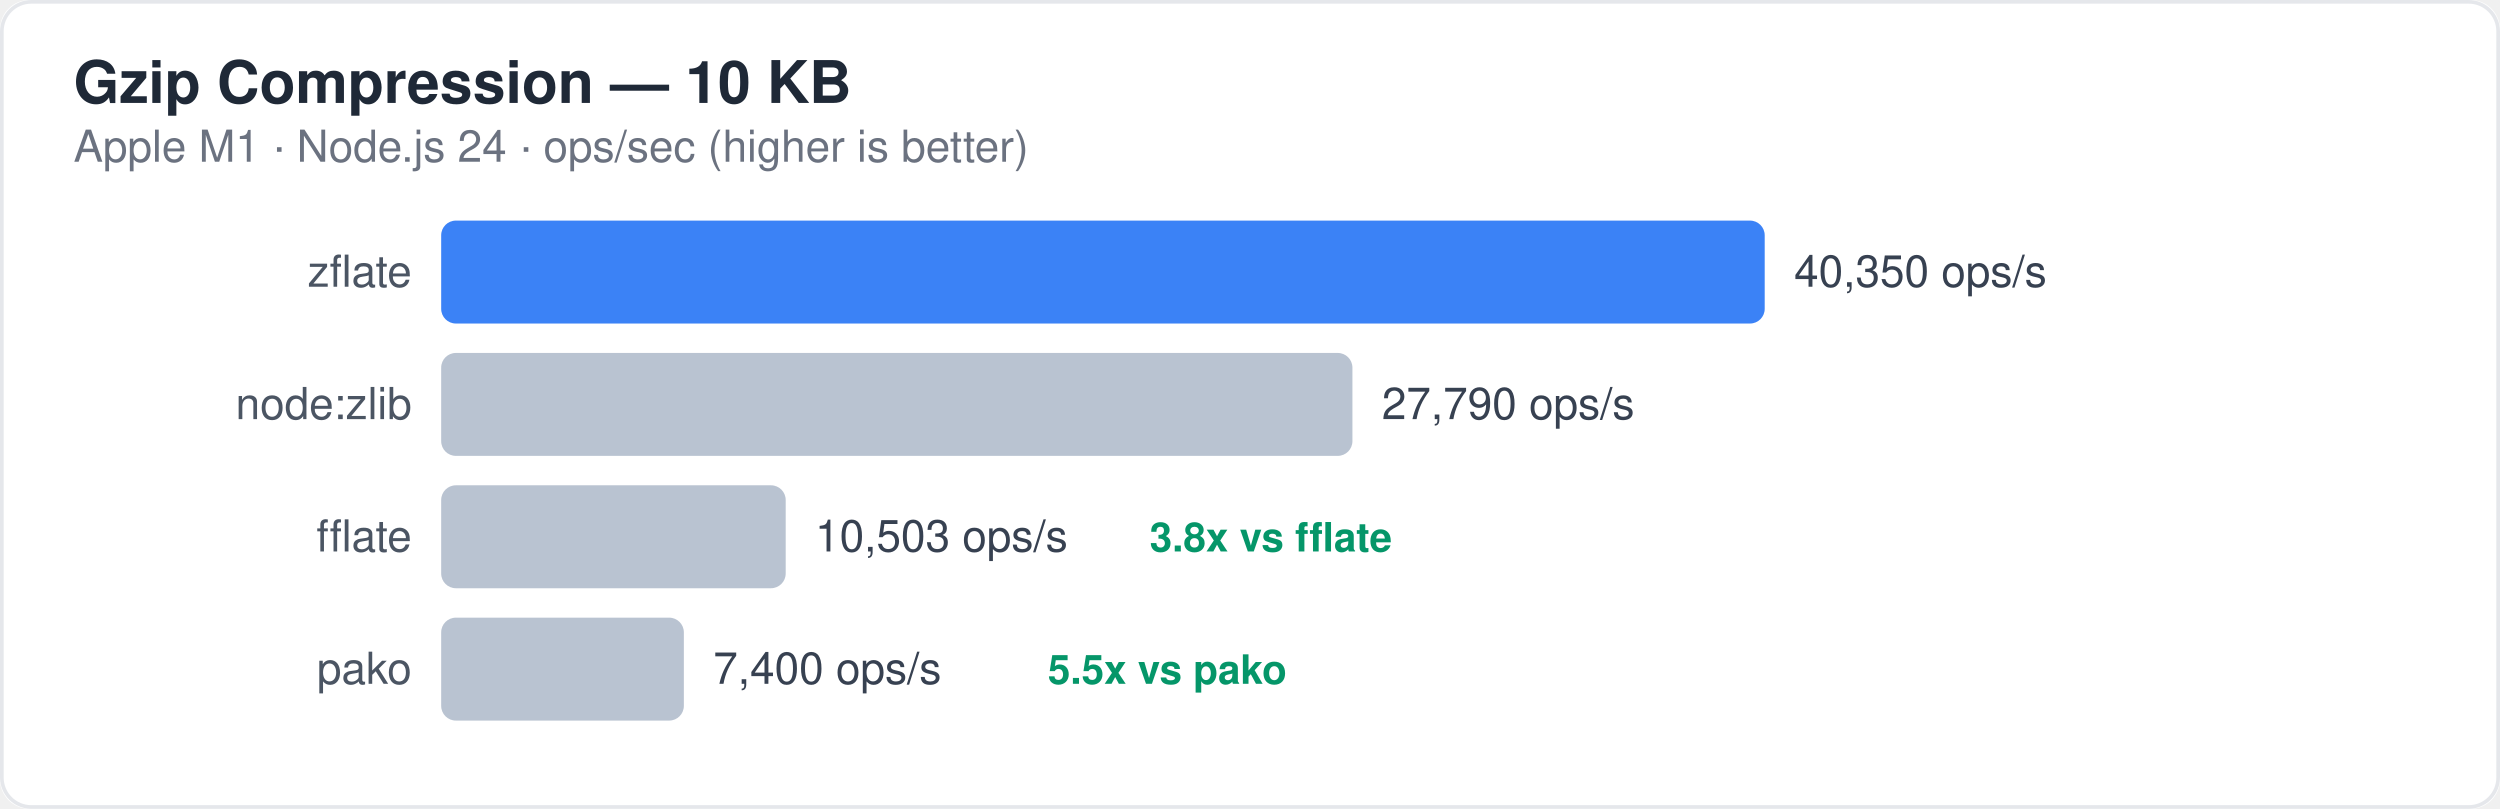
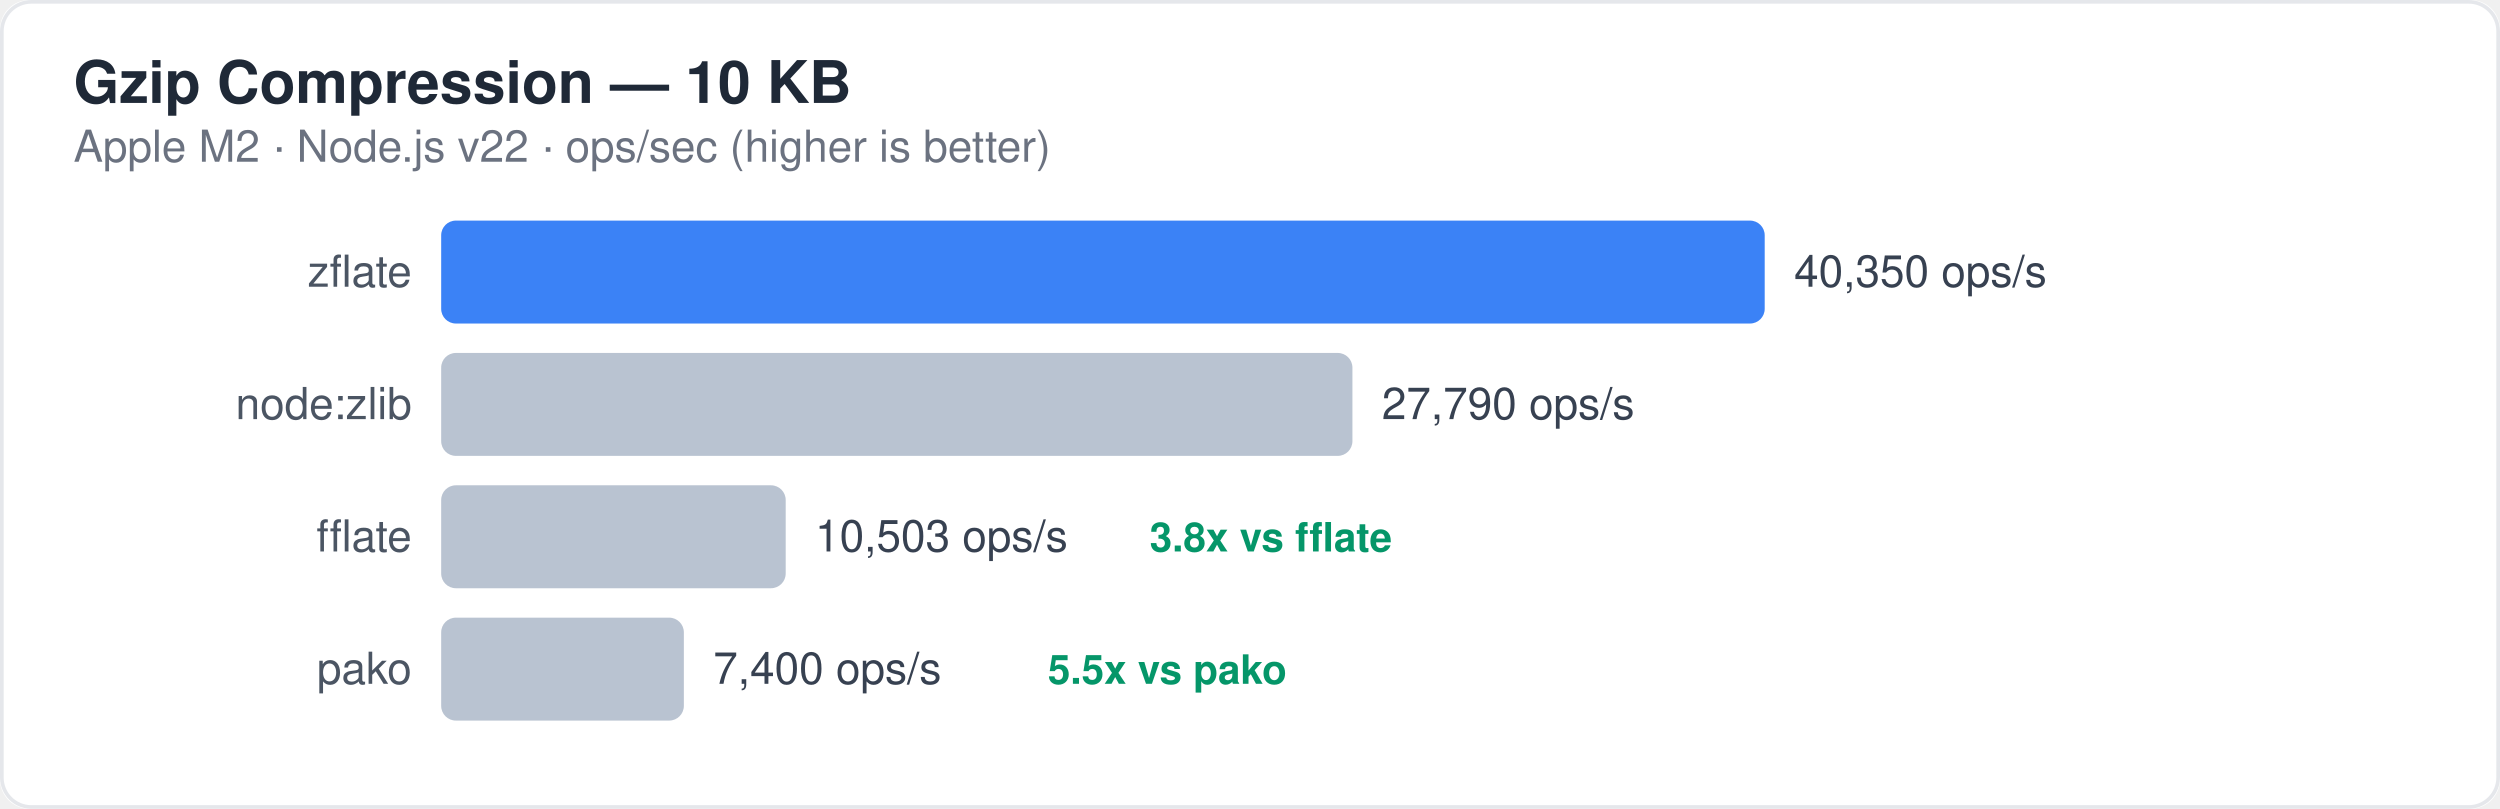
<svg xmlns="http://www.w3.org/2000/svg" viewBox="0 0 680 220" width="680" height="220">
  <style>
  text { font-family: -apple-system, BlinkMacSystemFont, "Segoe UI", Helvetica, Arial, sans-serif; }
  .title { font-size: 16px; font-weight: 600; fill: #1f2937; }
  .subtitle { font-size: 12px; fill: #6b7280; }
  .bar-label { font-size: 12px; fill: #4b5563; }
  .bar-value { font-size: 12px; fill: #374151; font-weight: 500; }
  .multiplier { font-size: 11px; fill: #059669; font-weight: 600; }
</style>
  <rect width="680" height="220" rx="8" fill="#ffffff" />
  <rect x="0.5" y="0.5" width="679" height="219" rx="8" fill="none" stroke="#e5e7eb" />
  <text x="20" y="28" class="title">Gzip Compression — 10 KB</text>
-   <text x="20" y="44" class="subtitle">Apple M1 · Node.js 24 · ops/sec (higher is better)</text>
+   <text x="20" y="44" class="subtitle">Apple M2 · Node.js v22 · ops/sec (higher is better)</text>
  <text x="112" y="78" class="bar-label" text-anchor="end">zflate</text>
  <rect x="120" y="60" width="360" height="28" rx="4" fill="#3b82f6" />
  <text x="488" y="78" class="bar-value">40,350 ops/s</text>
  <text x="112" y="114" class="bar-label" text-anchor="end">node:zlib</text>
  <rect x="120" y="96" width="247.86" height="28" rx="4" fill="#94a3b8" opacity="0.65" />
  <text x="375.86" y="114" class="bar-value">27,790 ops/s</text>
  <text x="112" y="150" class="bar-label" text-anchor="end">fflate</text>
  <rect x="120" y="132" width="93.71" height="28" rx="4" fill="#94a3b8" opacity="0.65" />
  <text x="221.71" y="150" class="bar-value">10,503 ops/s</text>
  <text x="312.71" y="150" class="multiplier">3.8x vs fflate</text>
  <text x="112" y="186" class="bar-label" text-anchor="end">pako</text>
  <rect x="120" y="168" width="66.01" height="28" rx="4" fill="#94a3b8" opacity="0.65" />
  <text x="194.01" y="186" class="bar-value">7,400 ops/s</text>
  <text x="285.01" y="186" class="multiplier">5.5x vs pako</text>
</svg>
